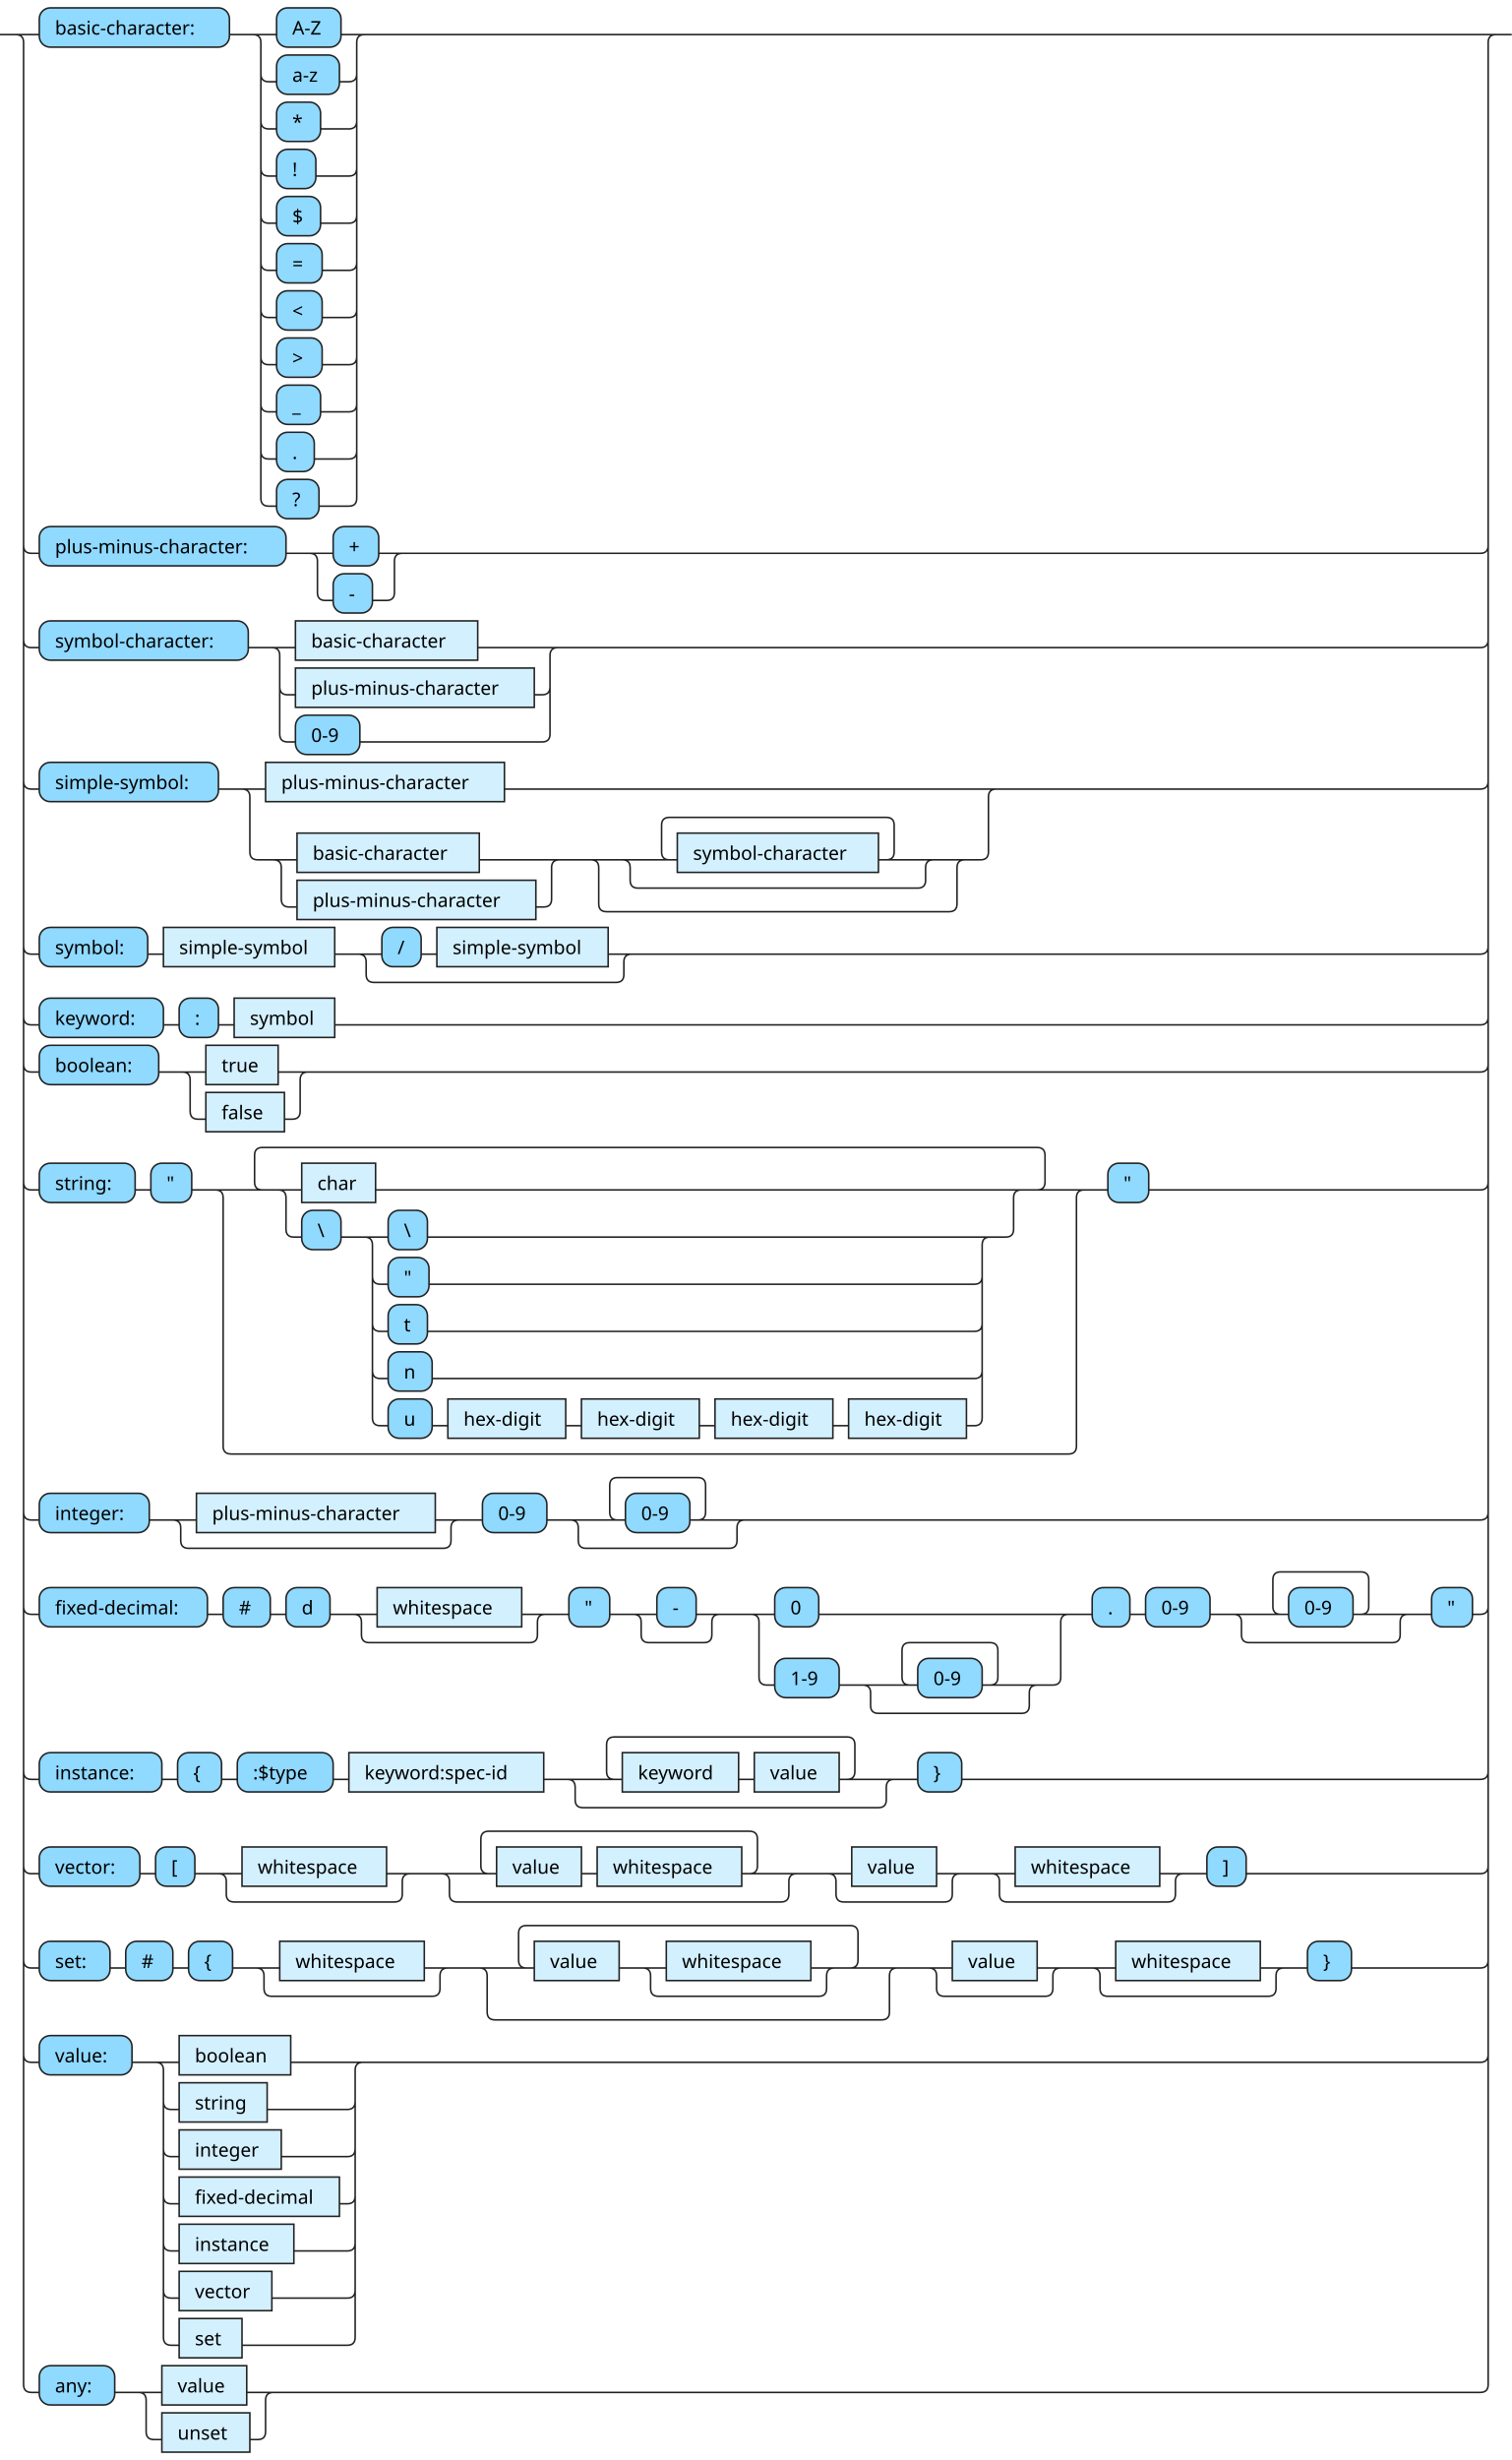
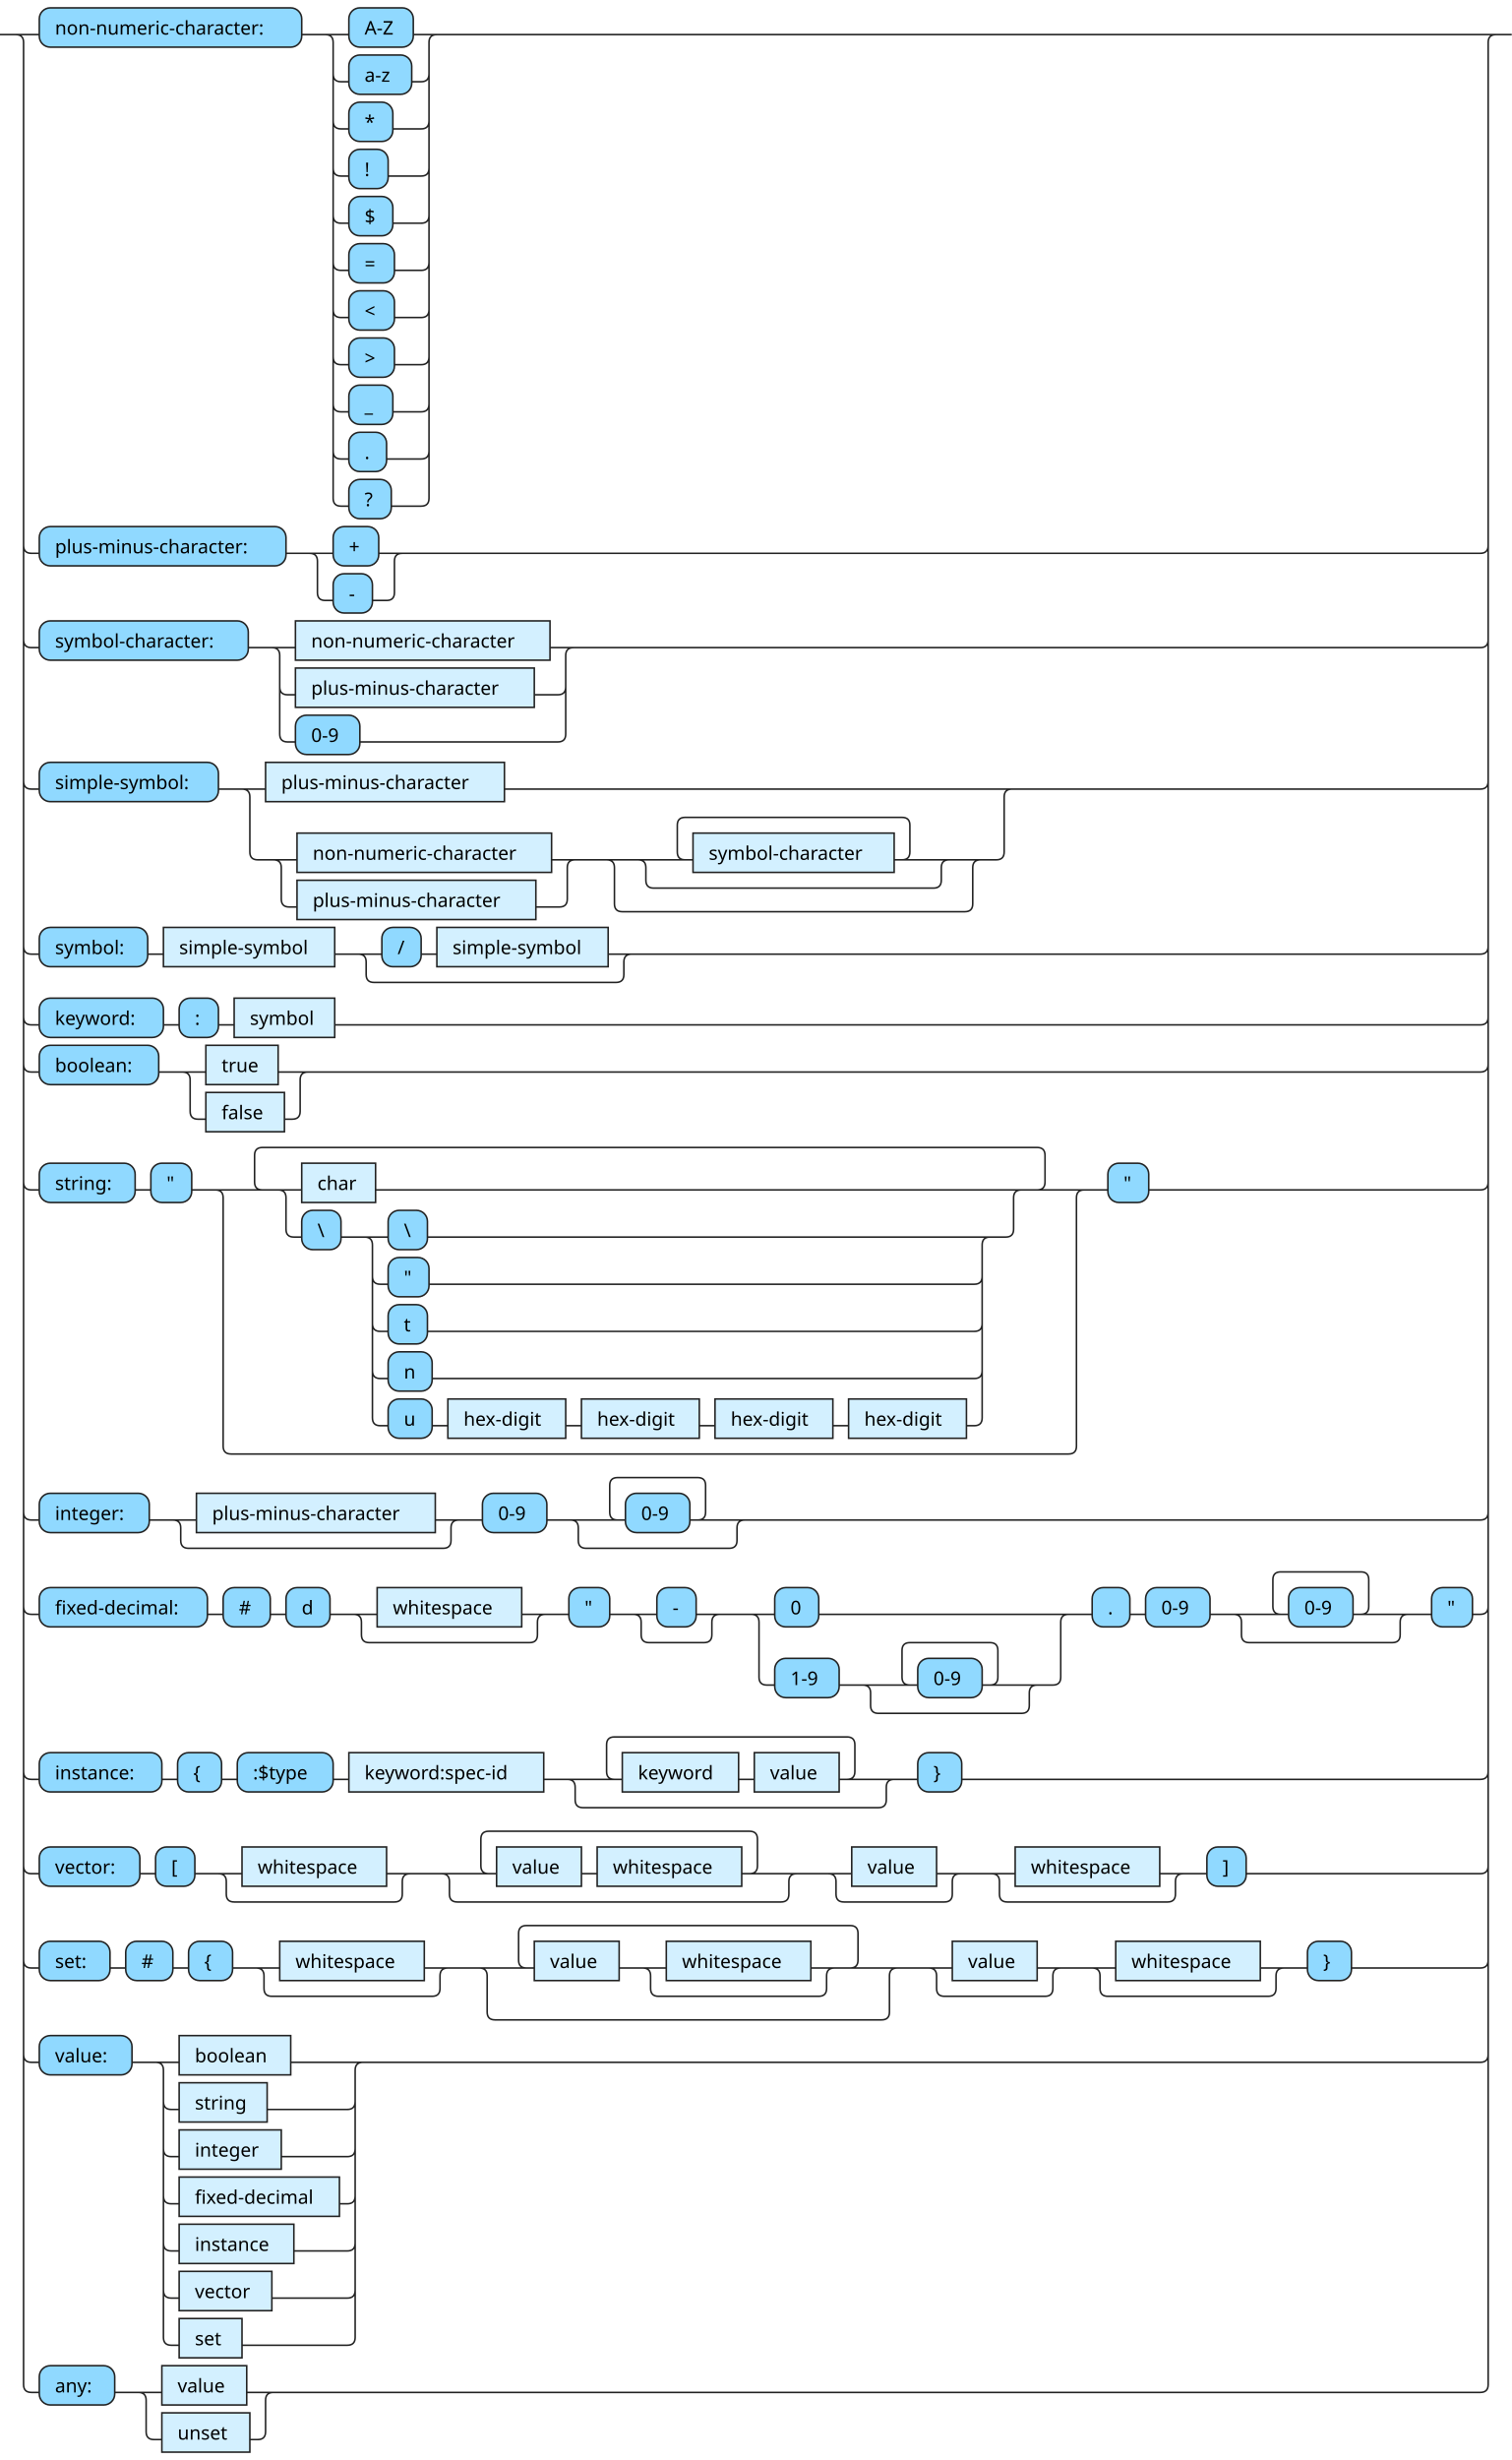
<svg xmlns="http://www.w3.org/2000/svg" xmlns:xlink="http://www.w3.org/1999/xlink" version="1.1" width="962" height="1565" viewbox="0 0 962 1565">
  <defs>
    <style type="text/css">.c{fill:none;stroke:#222222;}.j{fill:#000000;font-family:Verdana,Sans-serif;font-size:12px;}.l{fill:#90d9ff;stroke:#222222;}.r{fill:#d3f0ff;stroke:#222222;}</style>
  </defs>
-   <path class="c" d="M0 22h25m121 0h30m41 0h20m-71 25q0 5 5 5h5m40 0h6q5 0 5-5m-61 30q0 5 5 5h5m28 0h18q5 0 5-5m-61 30q0 5 5 5h5m25 0h21q5 0 5-5m-61 30q0 5 5 5h5m28 0h18q5 0 5-5m-61 30q0 5 5 5h5m29 0h17q5 0 5-5m-61 30q0 5 5 5h5m29 0h17q5 0 5-5m-61 30q0 5 5 5h5m29 0h17q5 0 5-5m-61 30q0 5 5 5h5m28 0h18q5 0 5-5m-61 30q0 5 5 5h5m24 0h22q5 0 5-5m-66-265q5 0 5 5v290q0 5 5 5h5m27 0h19q5 0 5-5v-290q0-5 5-5m5 0h720m-942 325q0 5 5 5h5m157 0h30m29 0h20m-64 0q5 0 5 5v20q0 5 5 5h5m25 0h9q5 0 5-5v-20q0-5 5-5m5 0h681q5 0 5-5m-932 60q0 5 5 5h5m133 0h30m116 0h56m-182 25q0 5 5 5h5m152 0h5q5 0 5-5m-177-25q5 0 5 5v50q0 5 5 5h5m41 0h116q5 0 5-5v-50q0-5 5-5m5 0h582q5 0 5-5m-932 90q0 5 5 5h5m114 0h30m152 0h318m-485 0q5 0 5 5v35q0 5 5 5h25m116 0h56m-187 0q5 0 5 5v20q0 5 5 5h5m152 0h5q5 0 5-5v-20q0-5 5-5m5 0h70m-5 0q-5 0-5-5v-17q0-5 5-5h138q5 0 5 5v17q0 5-5 5m-5 0h40m-203 0q5 0 5 5v8q0 5 5 5h178q5 0 5-5v-8q0-5 5-5m5 0h20m-243 0q5 0 5 5v23q0 5 5 5h218q5 0 5-5v-23q0-5 5-5m5 0h5q5 0 5-5v-35q0-5 5-5m5 0h303q5 0 5-5m-932 105q0 5 5 5h5m69 0h10m109 0h30m25 0h10m109 0h20m-179 0q5 0 5 5v8q0 5 5 5h154q5 0 5-5v-8q0-5 5-5m5 0h535q5 0 5-5m-932 45q0 5 5 5h5m79 0h10m25 0h10m64 0h729q5 0 5-5m-932 30q0 5 5 5h5m76 0h30m46 0h24m-85 0q5 0 5 5v20q0 5 5 5h5m50 0h5q5 0 5-5v-20q0-5 5-5m5 0h741q5 0 5-5m-932 75q0 5 5 5h5m61 0h10m26 0h50m-5 0q-5 0-5-5v-17q0-5 5-5h493q5 0 5 5v17q0 5-5 5m-488 0h20m47 0h416m-478 0q5 0 5 5v20q0 5 5 5h5m25 0h30m25 0h363m-398 25q0 5 5 5h5m26 0h347q5 0 5-5m-388 30q0 5 5 5h5m25 0h348q5 0 5-5m-388 30q0 5 5 5h5m28 0h345q5 0 5-5m-393-85q5 0 5 5v110q0 5 5 5h5m28 0h10m75 0h10m75 0h10m75 0h10m75 0h5q5 0 5-5v-110q0-5 5-5m5 0h5q5 0 5-5v-20q0-5 5-5m5 0h40m-558 0q5 0 5 5v158q0 5 5 5h533q5 0 5-5v-158q0-5 5-5m5 0h10m26 0h211q5 0 5-5m-932 210q0 5 5 5h5m70 0h30m152 0h20m-187 0q5 0 5 5v8q0 5 5 5h162q5 0 5-5v-8q0-5 5-5m5 0h10m41 0h50m-5 0q-5 0-5-5v-17q0-5 5-5h51q5 0 5 5v17q0 5-5 5m-5 0h40m-116 0q5 0 5 5v8q0 5 5 5h91q5 0 5-5v-8q0-5 5-5m5 0h463q5 0 5-5m-932 60q0 5 5 5h5m107 0h10m30 0h10m28 0h30m92 0h20m-127 0q5 0 5 5v8q0 5 5 5h102q5 0 5-5v-8q0-5 5-5m5 0h10m26 0h30m25 0h20m-60 0q5 0 5 5v8q0 5 5 5h35q5 0 5-5v-8q0-5 5-5m5 0h30m28 0h164m-207 0q5 0 5 5v35q0 5 5 5h5m41 0h50m-5 0q-5 0-5-5v-17q0-5 5-5h51q5 0 5 5v17q0 5-5 5m-5 0h40m-116 0q5 0 5 5v8q0 5 5 5h91q5 0 5-5v-8q0-5 5-5m5 0h5q5 0 5-5v-35q0-5 5-5m5 0h10m24 0h10m41 0h50m-5 0q-5 0-5-5v-17q0-5 5-5h51q5 0 5 5v17q0 5-5 5m-5 0h40m-116 0q5 0 5 5v8q0 5 5 5h91q5 0 5-5v-8q0-5 5-5m5 0h10m26 0h5q5 0 5-5m-932 105q0 5 5 5h5m78 0h10m28 0h10m61 0h10m124 0h50m-5 0q-5 0-5-5v-17q0-5 5-5h148q5 0 5 5v17q0 5-5 5m-69 0h10m54 0h40m-213 0q5 0 5 5v8q0 5 5 5h188q5 0 5-5v-8q0-5 5-5m5 0h10m28 0h330q5 0 5-5m-932 60q0 5 5 5h5m64 0h10m25 0h30m92 0h20m-127 0q5 0 5 5v8q0 5 5 5h102q5 0 5-5v-8q0-5 5-5m5 0h50m-5 0q-5 0-5-5v-17q0-5 5-5h166q5 0 5 5v17q0 5-5 5m-107 0h10m92 0h40m-231 0q5 0 5 5v8q0 5 5 5h206q5 0 5-5v-8q0-5 5-5m5 0h30m54 0h20m-89 0q5 0 5 5v8q0 5 5 5h64q5 0 5-5v-8q0-5 5-5m5 0h30m92 0h20m-127 0q5 0 5 5v8q0 5 5 5h102q5 0 5-5v-8q0-5 5-5m5 0h10m25 0h149q5 0 5-5m-932 60q0 5 5 5h5m45 0h10m30 0h10m28 0h30m92 0h20m-127 0q5 0 5 5v8q0 5 5 5h102q5 0 5-5v-8q0-5 5-5m5 0h50m-5 0q-5 0-5-5v-17q0-5 5-5h206q5 0 5 5v17q0 5-5 5m-147 0h30m92 0h20m-127 0q5 0 5 5v8q0 5 5 5h102q5 0 5-5v-8q0-5 5-5m5 0h40m-271 0q5 0 5 5v23q0 5 5 5h246q5 0 5-5v-23q0-5 5-5m5 0h30m54 0h20m-89 0q5 0 5 5v8q0 5 5 5h64q5 0 5-5v-8q0-5 5-5m5 0h30m92 0h20m-127 0q5 0 5 5v8q0 5 5 5h102q5 0 5-5v-8q0-5 5-5m5 0h10m28 0h82q5 0 5-5m-932 60q0 5 5 5h5m59 0h30m71 0h51m-132 25q0 5 5 5h5m56 0h51q5 0 5-5m-122 30q0 5 5 5h5m65 0h42q5 0 5-5m-122 30q0 5 5 5h5m102 0h5q5 0 5-5m-122 30q0 5 5 5h5m73 0h34q5 0 5-5m-122 30q0 5 5 5h5m59 0h48q5 0 5-5m-127-145q5 0 5 5v170q0 5 5 5h5m40 0h67q5 0 5-5v-170q0-5 5-5m5 0h706q5 0 5-5m-937-1285q5 0 5 5v1490q0 5 5 5h5m48 0h30m54 0h22m-91 0q5 0 5 5v20q0 5 5 5h5m56 0h5q5 0 5-5v-20q0-5 5-5m5 0h763q5 0 5-5v-1490q0-5 5-5m5 0h5" />
-   <rect class="l" x="25" y="5" width="121" height="25" rx="7" />
-   <text class="j" x="35" y="22">basic-character:</text>
-   <rect class="l" x="176" y="5" width="41" height="25" rx="7" />
-   <text class="j" x="186" y="22">A-Z</text>
-   <rect class="l" x="176" y="35" width="40" height="25" rx="7" />
-   <text class="j" x="186" y="52">a-z</text>
-   <rect class="l" x="176" y="65" width="28" height="25" rx="7" />
-   <text class="j" x="186" y="82">*</text>
-   <rect class="l" x="176" y="95" width="25" height="25" rx="7" />
-   <text class="j" x="186" y="112">!</text>
-   <rect class="l" x="176" y="125" width="28" height="25" rx="7" />
-   <text class="j" x="186" y="142">$</text>
-   <rect class="l" x="176" y="155" width="29" height="25" rx="7" />
-   <text class="j" x="186" y="172">=</text>
-   <rect class="l" x="176" y="185" width="29" height="25" rx="7" />
-   <text class="j" x="186" y="202">&lt;</text>
-   <rect class="l" x="176" y="215" width="29" height="25" rx="7" />
-   <text class="j" x="186" y="232">&gt;</text>
-   <rect class="l" x="176" y="245" width="28" height="25" rx="7" />
-   <text class="j" x="186" y="262">_</text>
-   <rect class="l" x="176" y="275" width="24" height="25" rx="7" />
-   <text class="j" x="186" y="292">.</text>
-   <rect class="l" x="176" y="305" width="27" height="25" rx="7" />
-   <text class="j" x="186" y="322">?</text>
+   <path class="c" d="M0 22h25m167 0h30m41 0h20m-71 25q0 5 5 5h5m40 0h6q5 0 5-5m-61 30q0 5 5 5h5m28 0h18q5 0 5-5m-61 30q0 5 5 5h5m25 0h21q5 0 5-5m-61 30q0 5 5 5h5m28 0h18q5 0 5-5m-61 30q0 5 5 5h5m29 0h17q5 0 5-5m-61 30q0 5 5 5h5m29 0h17q5 0 5-5m-61 30q0 5 5 5h5m29 0h17q5 0 5-5m-61 30q0 5 5 5h5m28 0h18q5 0 5-5m-61 30q0 5 5 5h5m24 0h22q5 0 5-5m-66-265q5 0 5 5v290q0 5 5 5h5m27 0h19q5 0 5-5v-290q0-5 5-5m5 0h674m-942 325q0 5 5 5h5m157 0h30m29 0h20m-64 0q5 0 5 5v20q0 5 5 5h5m25 0h9q5 0 5-5v-20q0-5 5-5m5 0h681q5 0 5-5m-932 60q0 5 5 5h5m133 0h30m162 0h20m-192 25q0 5 5 5h5m152 0h15q5 0 5-5m-187-25q5 0 5 5v50q0 5 5 5h5m41 0h126q5 0 5-5v-50q0-5 5-5m5 0h572q5 0 5-5m-932 90q0 5 5 5h5m114 0h30m152 0h328m-495 0q5 0 5 5v35q0 5 5 5h25m162 0h20m-197 0q5 0 5 5v20q0 5 5 5h5m152 0h15q5 0 5-5v-20q0-5 5-5m5 0h70m-5 0q-5 0-5-5v-17q0-5 5-5h138q5 0 5 5v17q0 5-5 5m-5 0h40m-203 0q5 0 5 5v8q0 5 5 5h178q5 0 5-5v-8q0-5 5-5m5 0h20m-243 0q5 0 5 5v23q0 5 5 5h218q5 0 5-5v-23q0-5 5-5m5 0h5q5 0 5-5v-35q0-5 5-5m5 0h293q5 0 5-5m-932 105q0 5 5 5h5m69 0h10m109 0h30m25 0h10m109 0h20m-179 0q5 0 5 5v8q0 5 5 5h154q5 0 5-5v-8q0-5 5-5m5 0h535q5 0 5-5m-932 45q0 5 5 5h5m79 0h10m25 0h10m64 0h729q5 0 5-5m-932 30q0 5 5 5h5m76 0h30m46 0h24m-85 0q5 0 5 5v20q0 5 5 5h5m50 0h5q5 0 5-5v-20q0-5 5-5m5 0h741q5 0 5-5m-932 75q0 5 5 5h5m61 0h10m26 0h50m-5 0q-5 0-5-5v-17q0-5 5-5h493q5 0 5 5v17q0 5-5 5m-488 0h20m47 0h416m-478 0q5 0 5 5v20q0 5 5 5h5m25 0h30m25 0h363m-398 25q0 5 5 5h5m26 0h347q5 0 5-5m-388 30q0 5 5 5h5m25 0h348q5 0 5-5m-388 30q0 5 5 5h5m28 0h345q5 0 5-5m-393-85q5 0 5 5v110q0 5 5 5h5m28 0h10m75 0h10m75 0h10m75 0h10m75 0h5q5 0 5-5v-110q0-5 5-5m5 0h5q5 0 5-5v-20q0-5 5-5m5 0h40m-558 0q5 0 5 5v158q0 5 5 5h533q5 0 5-5v-158q0-5 5-5m5 0h10m26 0h211q5 0 5-5m-932 210q0 5 5 5h5m70 0h30m152 0h20m-187 0q5 0 5 5v8q0 5 5 5h162q5 0 5-5v-8q0-5 5-5m5 0h10m41 0h50m-5 0q-5 0-5-5v-17q0-5 5-5h51q5 0 5 5v17q0 5-5 5m-5 0h40m-116 0q5 0 5 5v8q0 5 5 5h91q5 0 5-5v-8q0-5 5-5m5 0h463q5 0 5-5m-932 60q0 5 5 5h5m107 0h10m30 0h10m28 0h30m92 0h20m-127 0q5 0 5 5v8q0 5 5 5h102q5 0 5-5v-8q0-5 5-5m5 0h10m26 0h30m25 0h20m-60 0q5 0 5 5v8q0 5 5 5h35q5 0 5-5v-8q0-5 5-5m5 0h30m28 0h164m-207 0q5 0 5 5v35q0 5 5 5h5m41 0h50m-5 0q-5 0-5-5v-17q0-5 5-5h51q5 0 5 5v17q0 5-5 5m-5 0h40m-116 0q5 0 5 5v8q0 5 5 5h91q5 0 5-5v-8q0-5 5-5m5 0h5q5 0 5-5v-35q0-5 5-5m5 0h10m24 0h10m41 0h50m-5 0q-5 0-5-5v-17q0-5 5-5h51q5 0 5 5v17q0 5-5 5m-5 0h40m-116 0q5 0 5 5v8q0 5 5 5h91q5 0 5-5v-8q0-5 5-5m5 0h10m26 0h5q5 0 5-5m-932 105q0 5 5 5h5m78 0h10m28 0h10m61 0h10m124 0h50m-5 0q-5 0-5-5v-17q0-5 5-5h148q5 0 5 5v17q0 5-5 5m-69 0h10m54 0h40m-213 0q5 0 5 5v8q0 5 5 5h188q5 0 5-5v-8q0-5 5-5m5 0h10m28 0h330q5 0 5-5m-932 60q0 5 5 5h5m64 0h10m25 0h30m92 0h20m-127 0q5 0 5 5v8q0 5 5 5h102q5 0 5-5v-8q0-5 5-5m5 0h50m-5 0q-5 0-5-5v-17q0-5 5-5h166q5 0 5 5v17q0 5-5 5m-107 0h10m92 0h40m-231 0q5 0 5 5v8q0 5 5 5h206q5 0 5-5v-8q0-5 5-5m5 0h30m54 0h20m-89 0q5 0 5 5v8q0 5 5 5h64q5 0 5-5v-8q0-5 5-5m5 0h30m92 0h20m-127 0q5 0 5 5v8q0 5 5 5h102q5 0 5-5v-8q0-5 5-5m5 0h10m25 0h149q5 0 5-5m-932 60q0 5 5 5h5m45 0h10m30 0h10m28 0h30m92 0h20m-127 0q5 0 5 5v8q0 5 5 5h102q5 0 5-5v-8q0-5 5-5m5 0h50m-5 0q-5 0-5-5v-17q0-5 5-5h206q5 0 5 5v17q0 5-5 5m-147 0h30m92 0h20m-127 0q5 0 5 5v8q0 5 5 5h102q5 0 5-5v-8q0-5 5-5m5 0h40m-271 0q5 0 5 5v23q0 5 5 5h246q5 0 5-5v-23q0-5 5-5m5 0h30m54 0h20m-89 0q5 0 5 5v8q0 5 5 5h64q5 0 5-5v-8q0-5 5-5m5 0h30m92 0h20m-127 0q5 0 5 5v8q0 5 5 5h102q5 0 5-5v-8q0-5 5-5m5 0h10m28 0h82q5 0 5-5m-932 60q0 5 5 5h5m59 0h30m71 0h51m-132 25q0 5 5 5h5m56 0h51q5 0 5-5m-122 30q0 5 5 5h5m65 0h42q5 0 5-5m-122 30q0 5 5 5h5m102 0h5q5 0 5-5m-122 30q0 5 5 5h5m73 0h34q5 0 5-5m-122 30q0 5 5 5h5m59 0h48q5 0 5-5m-127-145q5 0 5 5v170q0 5 5 5h5m40 0h67q5 0 5-5v-170q0-5 5-5m5 0h706q5 0 5-5m-937-1285q5 0 5 5v1490q0 5 5 5h5m48 0h30m54 0h22m-91 0q5 0 5 5v20q0 5 5 5h5m56 0h5q5 0 5-5v-20q0-5 5-5m5 0h763q5 0 5-5v-1490q0-5 5-5m5 0h5" />
+   <rect class="l" x="25" y="5" width="167" height="25" rx="7" />
+   <text class="j" x="35" y="22">non-numeric-character:</text>
+   <rect class="l" x="222" y="5" width="41" height="25" rx="7" />
+   <text class="j" x="232" y="22">A-Z</text>
+   <rect class="l" x="222" y="35" width="40" height="25" rx="7" />
+   <text class="j" x="232" y="52">a-z</text>
+   <rect class="l" x="222" y="65" width="28" height="25" rx="7" />
+   <text class="j" x="232" y="82">*</text>
+   <rect class="l" x="222" y="95" width="25" height="25" rx="7" />
+   <text class="j" x="232" y="112">!</text>
+   <rect class="l" x="222" y="125" width="28" height="25" rx="7" />
+   <text class="j" x="232" y="142">$</text>
+   <rect class="l" x="222" y="155" width="29" height="25" rx="7" />
+   <text class="j" x="232" y="172">=</text>
+   <rect class="l" x="222" y="185" width="29" height="25" rx="7" />
+   <text class="j" x="232" y="202">&lt;</text>
+   <rect class="l" x="222" y="215" width="29" height="25" rx="7" />
+   <text class="j" x="232" y="232">&gt;</text>
+   <rect class="l" x="222" y="245" width="28" height="25" rx="7" />
+   <text class="j" x="232" y="262">_</text>
+   <rect class="l" x="222" y="275" width="24" height="25" rx="7" />
+   <text class="j" x="232" y="292">.</text>
+   <rect class="l" x="222" y="305" width="27" height="25" rx="7" />
+   <text class="j" x="232" y="322">?</text>
  <rect class="l" x="25" y="335" width="157" height="25" rx="7" />
  <text class="j" x="35" y="352">plus-minus-character:</text>
  <rect class="l" x="212" y="335" width="29" height="25" rx="7" />
  <text class="j" x="222" y="352">+</text>
  <rect class="l" x="212" y="365" width="25" height="25" rx="7" />
  <text class="j" x="222" y="382">-</text>
  <rect class="l" x="25" y="395" width="133" height="25" rx="7" />
  <text class="j" x="35" y="412">symbol-character:</text>
-   <a xlink:href="#basic-character">
-     <rect class="r" x="188" y="395" width="116" height="25" />
-     <text class="j" x="198" y="412">basic-character</text>
+   <a xlink:href="#non-numeric-character">
+     <rect class="r" x="188" y="395" width="162" height="25" />
+     <text class="j" x="198" y="412">non-numeric-character</text>
  </a>
  <a xlink:href="#plus-minus-character">
    <rect class="r" x="188" y="425" width="152" height="25" />
    <text class="j" x="198" y="442">plus-minus-character</text>
  </a>
  <rect class="l" x="188" y="455" width="41" height="25" rx="7" />
  <text class="j" x="198" y="472">0-9</text>
  <rect class="l" x="25" y="485" width="114" height="25" rx="7" />
  <text class="j" x="35" y="502">simple-symbol:</text>
  <a xlink:href="#plus-minus-character">
    <rect class="r" x="169" y="485" width="152" height="25" />
    <text class="j" x="179" y="502">plus-minus-character</text>
  </a>
-   <a xlink:href="#basic-character">
-     <rect class="r" x="189" y="530" width="116" height="25" />
-     <text class="j" x="199" y="547">basic-character</text>
+   <a xlink:href="#non-numeric-character">
+     <rect class="r" x="189" y="530" width="162" height="25" />
+     <text class="j" x="199" y="547">non-numeric-character</text>
  </a>
  <a xlink:href="#plus-minus-character">
    <rect class="r" x="189" y="560" width="152" height="25" />
    <text class="j" x="199" y="577">plus-minus-character</text>
  </a>
  <a xlink:href="#symbol-character">
-     <rect class="r" x="431" y="530" width="128" height="25" />
-     <text class="j" x="441" y="547">symbol-character</text>
+     <rect class="r" x="441" y="530" width="128" height="25" />
+     <text class="j" x="451" y="547">symbol-character</text>
  </a>
  <rect class="l" x="25" y="590" width="69" height="25" rx="7" />
  <text class="j" x="35" y="607">symbol:</text>
  <a xlink:href="#simple-symbol">
    <rect class="r" x="104" y="590" width="109" height="25" />
    <text class="j" x="114" y="607">simple-symbol</text>
  </a>
  <rect class="l" x="243" y="590" width="25" height="25" rx="7" />
  <text class="j" x="253" y="607">/</text>
  <a xlink:href="#simple-symbol">
    <rect class="r" x="278" y="590" width="109" height="25" />
    <text class="j" x="288" y="607">simple-symbol</text>
  </a>
  <rect class="l" x="25" y="635" width="79" height="25" rx="7" />
  <text class="j" x="35" y="652">keyword:</text>
  <rect class="l" x="114" y="635" width="25" height="25" rx="7" />
  <text class="j" x="124" y="652">:</text>
  <a xlink:href="#symbol">
    <rect class="r" x="149" y="635" width="64" height="25" />
    <text class="j" x="159" y="652">symbol</text>
  </a>
  <rect class="l" x="25" y="665" width="76" height="25" rx="7" />
  <text class="j" x="35" y="682">boolean:</text>
  <a xlink:href="#true">
    <rect class="r" x="131" y="665" width="46" height="25" />
    <text class="j" x="141" y="682">true</text>
  </a>
  <a xlink:href="#false">
    <rect class="r" x="131" y="695" width="50" height="25" />
    <text class="j" x="141" y="712">false</text>
  </a>
  <rect class="l" x="25" y="740" width="61" height="25" rx="7" />
  <text class="j" x="35" y="757">string:</text>
  <rect class="l" x="96" y="740" width="26" height="25" rx="7" />
  <text class="j" x="106" y="757">"</text>
  <a xlink:href="#char">
    <rect class="r" x="192" y="740" width="47" height="25" />
    <text class="j" x="202" y="757">char</text>
  </a>
  <rect class="l" x="192" y="770" width="25" height="25" rx="7" />
  <text class="j" x="202" y="787">\</text>
  <rect class="l" x="247" y="770" width="25" height="25" rx="7" />
  <text class="j" x="257" y="787">\</text>
  <rect class="l" x="247" y="800" width="26" height="25" rx="7" />
  <text class="j" x="257" y="817">"</text>
  <rect class="l" x="247" y="830" width="25" height="25" rx="7" />
  <text class="j" x="257" y="847">t</text>
  <rect class="l" x="247" y="860" width="28" height="25" rx="7" />
  <text class="j" x="257" y="877">n</text>
  <rect class="l" x="247" y="890" width="28" height="25" rx="7" />
  <text class="j" x="257" y="907">u</text>
  <a xlink:href="#hex-digit">
    <rect class="r" x="285" y="890" width="75" height="25" />
    <text class="j" x="295" y="907">hex-digit</text>
  </a>
  <a xlink:href="#hex-digit">
    <rect class="r" x="370" y="890" width="75" height="25" />
    <text class="j" x="380" y="907">hex-digit</text>
  </a>
  <a xlink:href="#hex-digit">
    <rect class="r" x="455" y="890" width="75" height="25" />
    <text class="j" x="465" y="907">hex-digit</text>
  </a>
  <a xlink:href="#hex-digit">
    <rect class="r" x="540" y="890" width="75" height="25" />
    <text class="j" x="550" y="907">hex-digit</text>
  </a>
  <rect class="l" x="705" y="740" width="26" height="25" rx="7" />
  <text class="j" x="715" y="757">"</text>
  <rect class="l" x="25" y="950" width="70" height="25" rx="7" />
  <text class="j" x="35" y="967">integer:</text>
  <a xlink:href="#plus-minus-character">
    <rect class="r" x="125" y="950" width="152" height="25" />
    <text class="j" x="135" y="967">plus-minus-character</text>
  </a>
  <rect class="l" x="307" y="950" width="41" height="25" rx="7" />
  <text class="j" x="317" y="967">0-9</text>
  <rect class="l" x="398" y="950" width="41" height="25" rx="7" />
  <text class="j" x="408" y="967">0-9</text>
  <rect class="l" x="25" y="1010" width="107" height="25" rx="7" />
  <text class="j" x="35" y="1027">fixed-decimal:</text>
  <rect class="l" x="142" y="1010" width="30" height="25" rx="7" />
  <text class="j" x="152" y="1027">#</text>
  <rect class="l" x="182" y="1010" width="28" height="25" rx="7" />
  <text class="j" x="192" y="1027">d</text>
  <a xlink:href="#whitespace">
    <rect class="r" x="240" y="1010" width="92" height="25" />
    <text class="j" x="250" y="1027">whitespace</text>
  </a>
  <rect class="l" x="362" y="1010" width="26" height="25" rx="7" />
  <text class="j" x="372" y="1027">"</text>
  <rect class="l" x="418" y="1010" width="25" height="25" rx="7" />
  <text class="j" x="428" y="1027">-</text>
  <rect class="l" x="493" y="1010" width="28" height="25" rx="7" />
  <text class="j" x="503" y="1027">0</text>
  <rect class="l" x="493" y="1055" width="41" height="25" rx="7" />
  <text class="j" x="503" y="1072">1-9</text>
  <rect class="l" x="584" y="1055" width="41" height="25" rx="7" />
  <text class="j" x="594" y="1072">0-9</text>
  <rect class="l" x="695" y="1010" width="24" height="25" rx="7" />
  <text class="j" x="705" y="1027">.</text>
  <rect class="l" x="729" y="1010" width="41" height="25" rx="7" />
  <text class="j" x="739" y="1027">0-9</text>
  <rect class="l" x="820" y="1010" width="41" height="25" rx="7" />
  <text class="j" x="830" y="1027">0-9</text>
  <rect class="l" x="911" y="1010" width="26" height="25" rx="7" />
  <text class="j" x="921" y="1027">"</text>
  <rect class="l" x="25" y="1115" width="78" height="25" rx="7" />
  <text class="j" x="35" y="1132">instance:</text>
  <rect class="l" x="113" y="1115" width="28" height="25" rx="7" />
  <text class="j" x="123" y="1132">{</text>
  <rect class="l" x="151" y="1115" width="61" height="25" rx="7" />
  <text class="j" x="161" y="1132">:$type</text>
  <a xlink:href="#keyword:spec-id">
    <rect class="r" x="222" y="1115" width="124" height="25" />
    <text class="j" x="232" y="1132">keyword:spec-id</text>
  </a>
  <a xlink:href="#keyword">
    <rect class="r" x="396" y="1115" width="74" height="25" />
    <text class="j" x="406" y="1132">keyword</text>
  </a>
  <a xlink:href="#value">
    <rect class="r" x="480" y="1115" width="54" height="25" />
    <text class="j" x="490" y="1132">value</text>
  </a>
  <rect class="l" x="584" y="1115" width="28" height="25" rx="7" />
  <text class="j" x="594" y="1132">}</text>
  <rect class="l" x="25" y="1175" width="64" height="25" rx="7" />
  <text class="j" x="35" y="1192">vector:</text>
  <rect class="l" x="99" y="1175" width="25" height="25" rx="7" />
  <text class="j" x="109" y="1192">[</text>
  <a xlink:href="#whitespace">
    <rect class="r" x="154" y="1175" width="92" height="25" />
    <text class="j" x="164" y="1192">whitespace</text>
  </a>
  <a xlink:href="#value">
    <rect class="r" x="316" y="1175" width="54" height="25" />
    <text class="j" x="326" y="1192">value</text>
  </a>
  <a xlink:href="#whitespace">
    <rect class="r" x="380" y="1175" width="92" height="25" />
    <text class="j" x="390" y="1192">whitespace</text>
  </a>
  <a xlink:href="#value">
    <rect class="r" x="542" y="1175" width="54" height="25" />
    <text class="j" x="552" y="1192">value</text>
  </a>
  <a xlink:href="#whitespace">
    <rect class="r" x="646" y="1175" width="92" height="25" />
    <text class="j" x="656" y="1192">whitespace</text>
  </a>
  <rect class="l" x="768" y="1175" width="25" height="25" rx="7" />
  <text class="j" x="778" y="1192">]</text>
  <rect class="l" x="25" y="1235" width="45" height="25" rx="7" />
  <text class="j" x="35" y="1252">set:</text>
  <rect class="l" x="80" y="1235" width="30" height="25" rx="7" />
  <text class="j" x="90" y="1252">#</text>
  <rect class="l" x="120" y="1235" width="28" height="25" rx="7" />
  <text class="j" x="130" y="1252">{</text>
  <a xlink:href="#whitespace">
    <rect class="r" x="178" y="1235" width="92" height="25" />
    <text class="j" x="188" y="1252">whitespace</text>
  </a>
  <a xlink:href="#value">
    <rect class="r" x="340" y="1235" width="54" height="25" />
    <text class="j" x="350" y="1252">value</text>
  </a>
  <a xlink:href="#whitespace">
    <rect class="r" x="424" y="1235" width="92" height="25" />
    <text class="j" x="434" y="1252">whitespace</text>
  </a>
  <a xlink:href="#value">
    <rect class="r" x="606" y="1235" width="54" height="25" />
    <text class="j" x="616" y="1252">value</text>
  </a>
  <a xlink:href="#whitespace">
    <rect class="r" x="710" y="1235" width="92" height="25" />
    <text class="j" x="720" y="1252">whitespace</text>
  </a>
  <rect class="l" x="832" y="1235" width="28" height="25" rx="7" />
  <text class="j" x="842" y="1252">}</text>
  <rect class="l" x="25" y="1295" width="59" height="25" rx="7" />
  <text class="j" x="35" y="1312">value:</text>
  <a xlink:href="#boolean">
    <rect class="r" x="114" y="1295" width="71" height="25" />
    <text class="j" x="124" y="1312">boolean</text>
  </a>
  <a xlink:href="#string">
    <rect class="r" x="114" y="1325" width="56" height="25" />
    <text class="j" x="124" y="1342">string</text>
  </a>
  <a xlink:href="#integer">
    <rect class="r" x="114" y="1355" width="65" height="25" />
    <text class="j" x="124" y="1372">integer</text>
  </a>
  <a xlink:href="#fixed-decimal">
    <rect class="r" x="114" y="1385" width="102" height="25" />
    <text class="j" x="124" y="1402">fixed-decimal</text>
  </a>
  <a xlink:href="#instance">
    <rect class="r" x="114" y="1415" width="73" height="25" />
    <text class="j" x="124" y="1432">instance</text>
  </a>
  <a xlink:href="#vector">
    <rect class="r" x="114" y="1445" width="59" height="25" />
    <text class="j" x="124" y="1462">vector</text>
  </a>
  <a xlink:href="#set">
    <rect class="r" x="114" y="1475" width="40" height="25" />
    <text class="j" x="124" y="1492">set</text>
  </a>
  <rect class="l" x="25" y="1505" width="48" height="25" rx="7" />
  <text class="j" x="35" y="1522">any:</text>
  <a xlink:href="#value">
    <rect class="r" x="103" y="1505" width="54" height="25" />
    <text class="j" x="113" y="1522">value</text>
  </a>
  <a xlink:href="#unset">
    <rect class="r" x="103" y="1535" width="56" height="25" />
    <text class="j" x="113" y="1552">unset</text>
  </a>
</svg>
